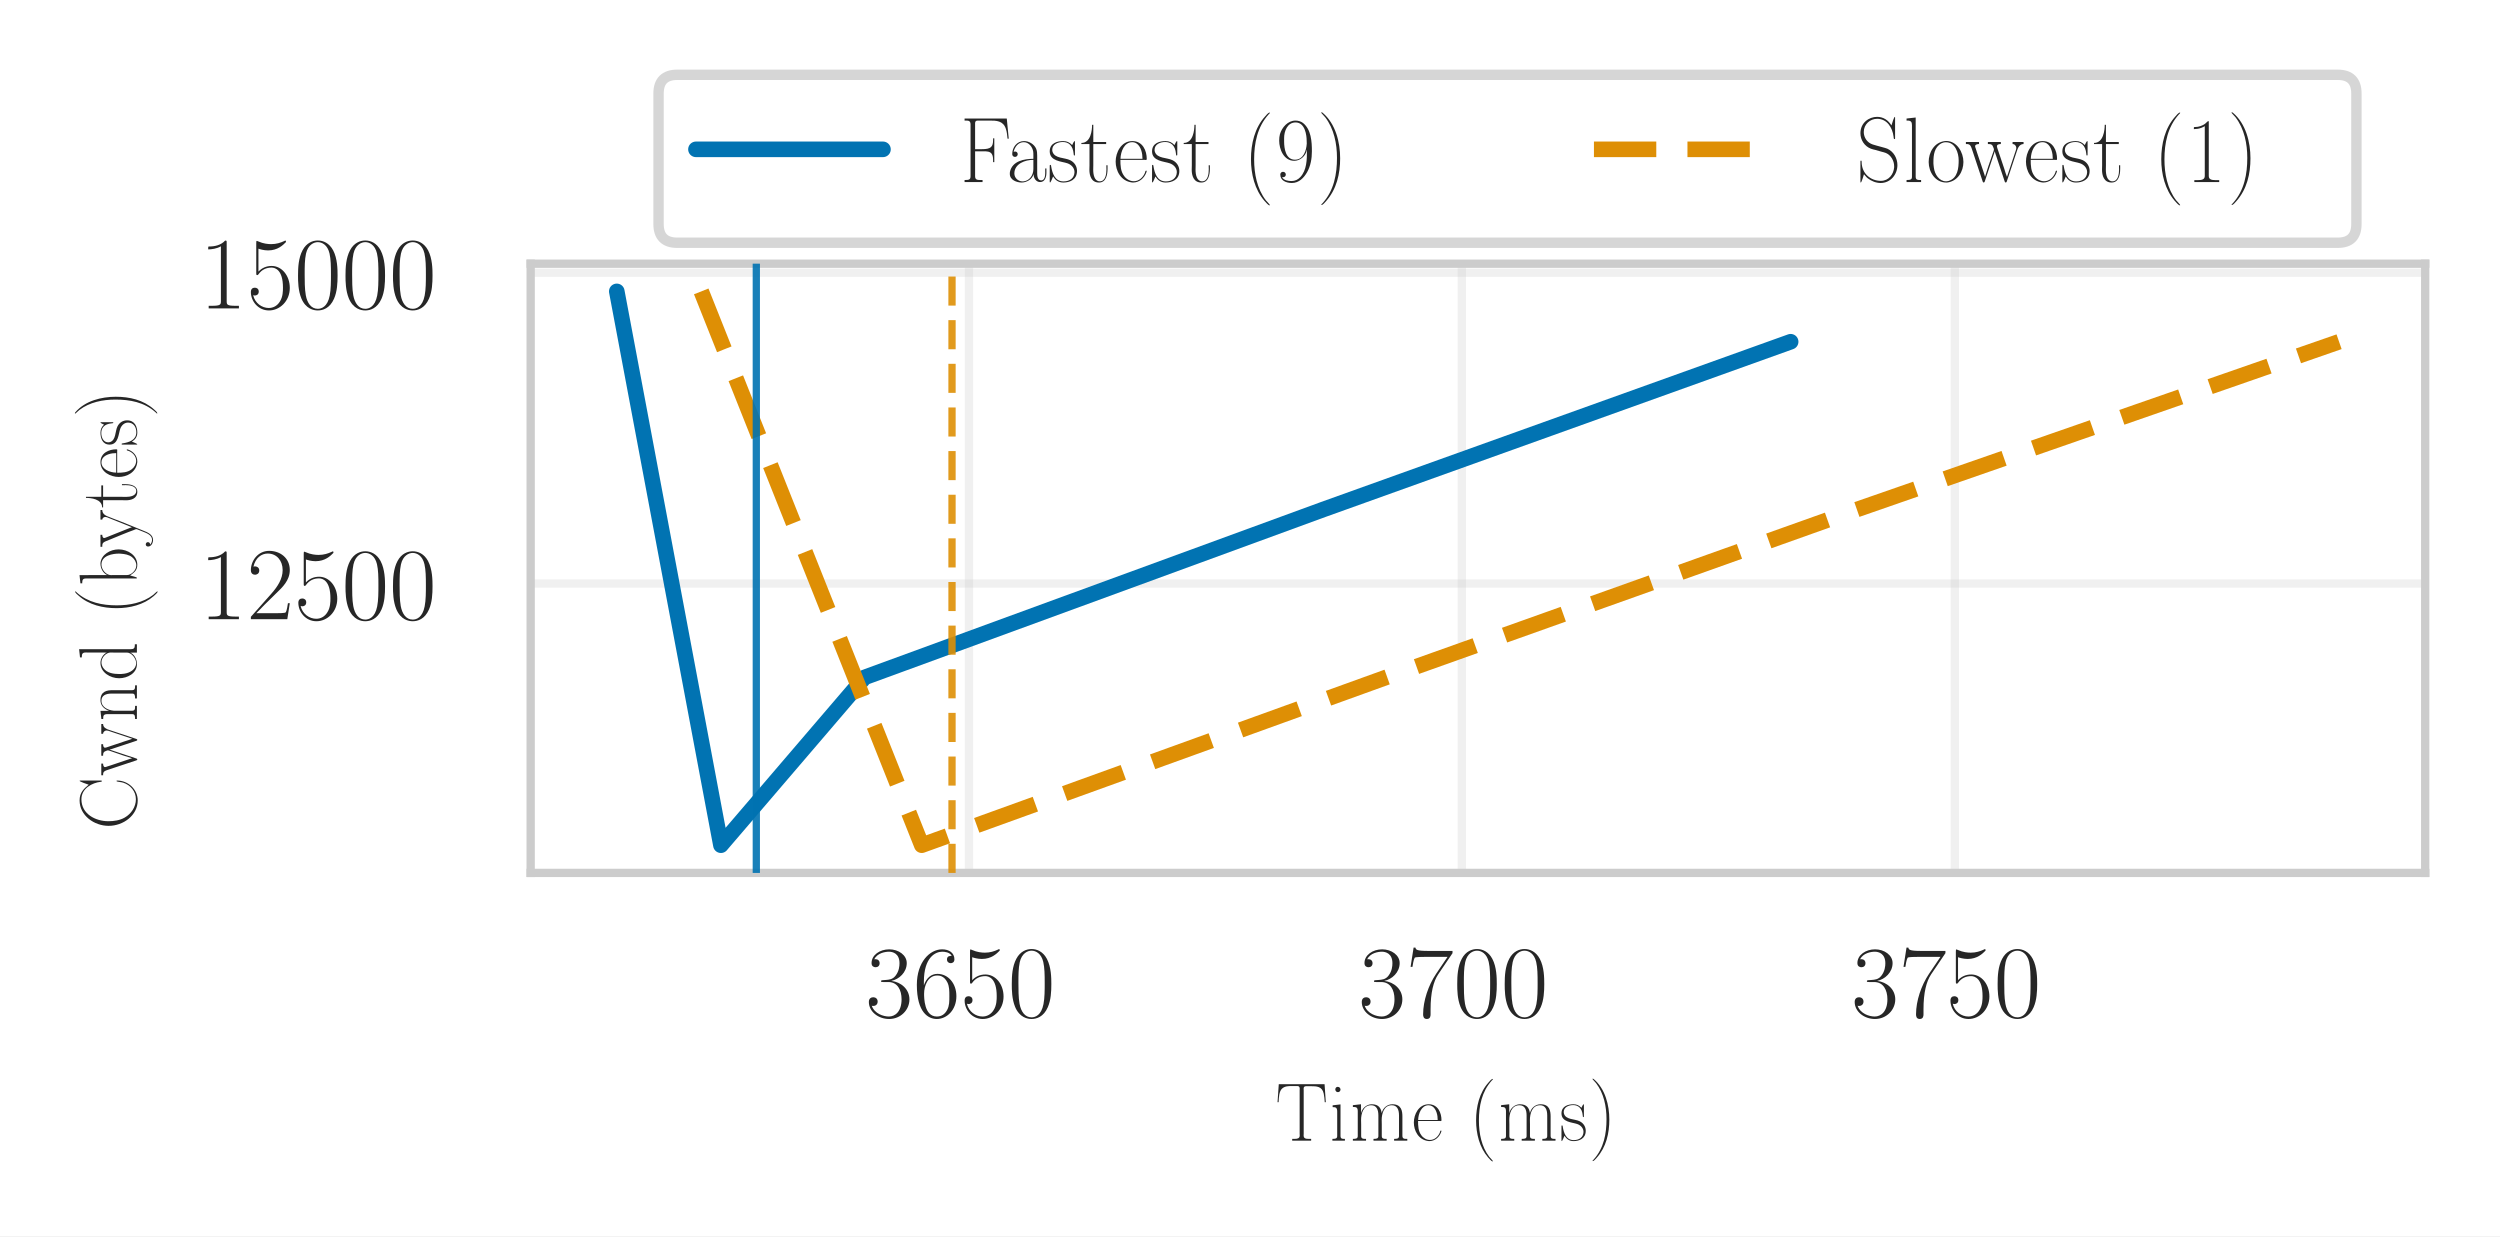
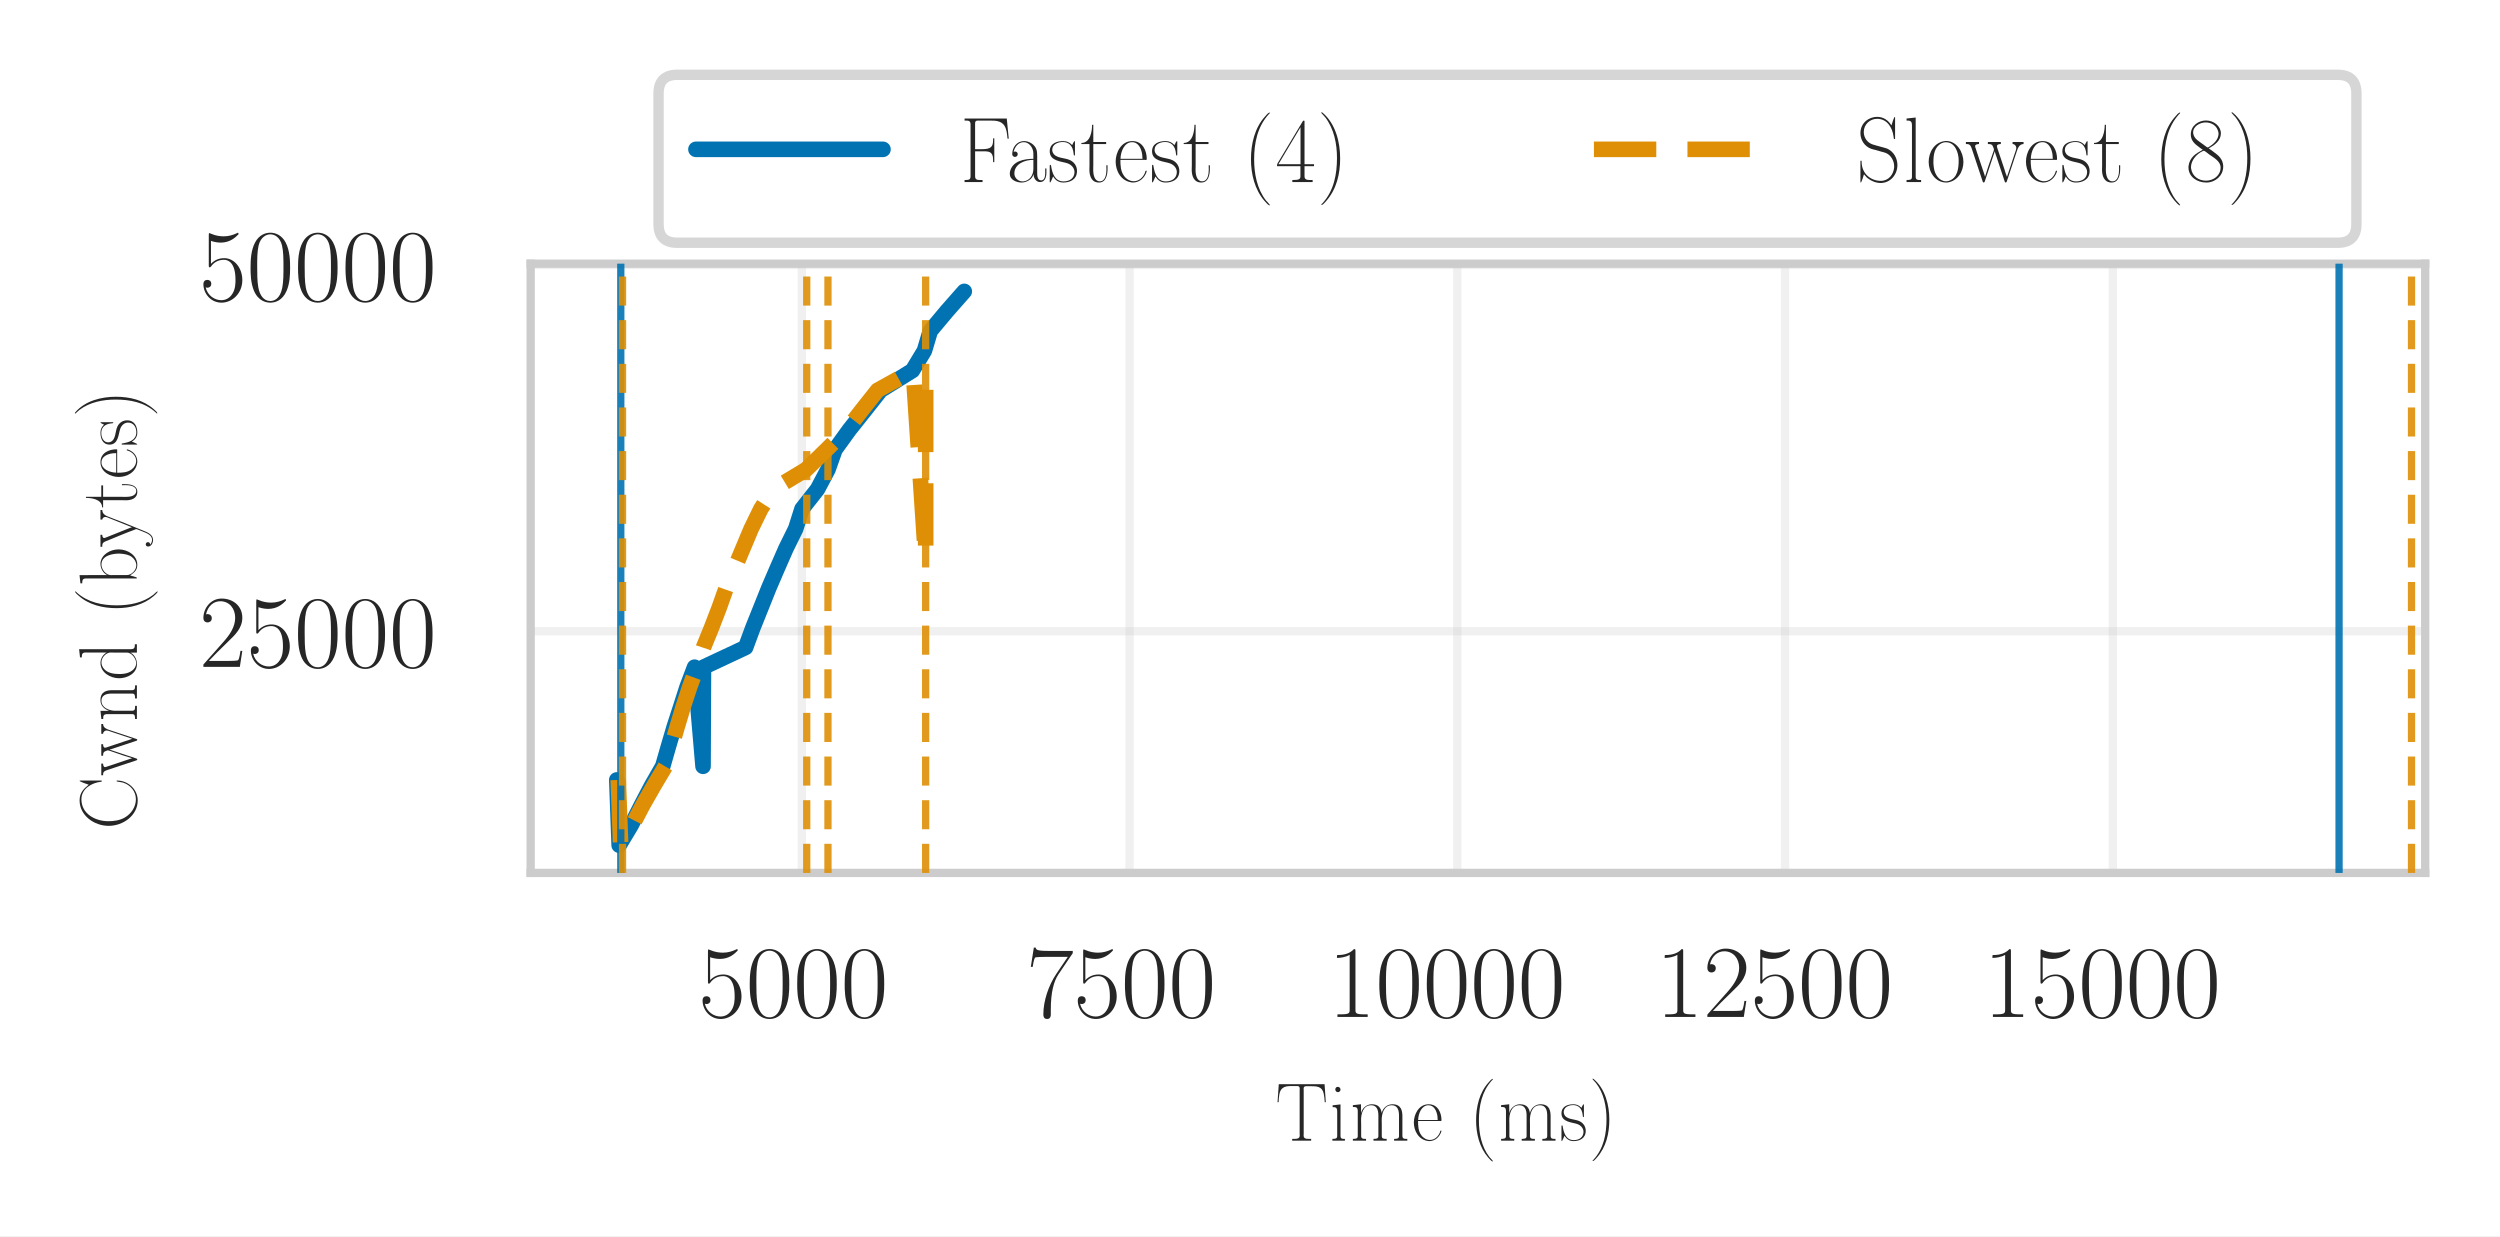
<svg xmlns="http://www.w3.org/2000/svg" xmlns:xlink="http://www.w3.org/1999/xlink" width="240.616pt" height="118.98pt" viewBox="0 0 240.616 118.98" version="1.1">
  <defs>
    <style type="text/css">*{stroke-linejoin: round; stroke-linecap: butt}</style>
  </defs>
  <g id="figure_1">
    <g id="patch_1">
      <path d="M 0 118.98  L 240.616 118.98  L 240.616 -0  L 0 -0  z " style="fill: #ffffff" />
    </g>
    <g id="axes_1">
      <g id="patch_2">
        <path d="M 51.075 84.014  L 233.416 84.014  L 233.416 25.38  L 51.075 25.38  z " style="fill: #ffffff" />
      </g>
      <g id="matplotlib.axis_1">
        <g id="xtick_1">
          <g id="line2d_1">
-             <path d="M 93.258 84.014  L 93.258 25.38  " clip-path="url(#pd3fe9ba303)" style="fill: none; stroke: #cccccc; stroke-opacity: 0.3; stroke-width: 0.8; stroke-linecap: round" />
+             <path d="M 77.175 84.014  L 77.175 25.38  " clip-path="url(#pa85e55169c)" style="fill: none; stroke: #cccccc; stroke-opacity: 0.3; stroke-width: 0.8; stroke-linecap: round" />
          </g>
          <g id="text_1">
-             <g style="fill: #262626" transform="translate(83.29579 97.87513) scale(0.1 -0.1)">
-               <defs>
-                 <path id="CMR17-33" d="M 1414 2157  C 1984 2157 2234 1662 2234 1090  C 2234 320 1824 25 1453 25  C 1114 25 563 194 390 693  C 422 680 454 680 486 680  C 640 680 755 782 755 948  C 755 1133 614 1216 486 1216  C 378 1216 211 1165 211 926  C 211 335 787 -128 1466 -128  C 2176 -128 2720 430 2720 1085  C 2720 1707 2208 2157 1600 2227  C 2086 2328 2554 2756 2554 3329  C 2554 3820 2048 4179 1472 4179  C 890 4179 378 3829 378 3329  C 378 3110 544 3072 627 3072  C 762 3072 877 3155 877 3321  C 877 3486 762 3569 627 3569  C 602 3569 570 3569 544 3557  C 730 3959 1235 4032 1459 4032  C 1683 4032 2106 3925 2106 3320  C 2106 3143 2080 2828 1862 2550  C 1670 2304 1453 2304 1242 2284  C 1210 2284 1062 2269 1037 2269  C 992 2263 966 2257 966 2208  C 966 2163 973 2157 1101 2157  L 1414 2157  z " transform="scale(0.015625)" />
-                 <path id="CMR17-36" d="M 678 2176  C 678 3690 1395 4032 1811 4032  C 1946 4032 2272 4009 2400 3776  C 2298 3776 2106 3776 2106 3553  C 2106 3381 2246 3323 2336 3323  C 2394 3323 2566 3348 2566 3560  C 2566 3954 2246 4179 1805 4179  C 1043 4179 243 3390 243 1984  C 243 253 966 -128 1478 -128  C 2099 -128 2688 427 2688 1283  C 2688 2081 2170 2662 1517 2662  C 1126 2662 838 2407 678 1960  L 678 2176  z M 1478 25  C 691 25 691 1200 691 1436  C 691 1896 909 2560 1504 2560  C 1613 2560 1926 2560 2138 2120  C 2253 1870 2253 1609 2253 1289  C 2253 944 2253 690 2118 434  C 1978 171 1773 25 1478 25  z " transform="scale(0.015625)" />
+             <g style="fill: #262626" transform="translate(67.21186 97.87513) scale(0.1 -0.1)">
+               <defs>
                <path id="CMR17-35" d="M 730 3692  C 794 3666 1056 3584 1325 3584  C 1920 3584 2246 3911 2432 4100  C 2432 4157 2432 4192 2394 4192  C 2387 4192 2374 4192 2323 4163  C 2099 4058 1837 3973 1517 3973  C 1325 3973 1037 3999 723 4139  C 653 4171 640 4171 634 4171  C 602 4171 595 4164 595 4037  L 595 2203  C 595 2089 595 2057 659 2057  C 691 2057 704 2070 736 2114  C 941 2401 1222 2522 1542 2522  C 1766 2522 2246 2382 2246 1289  C 2246 1085 2246 715 2054 421  C 1894 159 1645 25 1370 25  C 947 25 518 320 403 814  C 429 807 480 795 506 795  C 589 795 749 840 749 1038  C 749 1210 627 1280 506 1280  C 358 1280 262 1190 262 1011  C 262 454 704 -128 1382 -128  C 2042 -128 2669 440 2669 1264  C 2669 2030 2170 2624 1549 2624  C 1222 2624 947 2503 730 2274  L 730 3692  z " transform="scale(0.015625)" />
                <path id="CMR17-30" d="M 2688 2025  C 2688 2416 2682 3080 2413 3591  C 2176 4039 1798 4198 1466 4198  C 1158 4198 768 4058 525 3597  C 269 3118 243 2524 243 2025  C 243 1661 250 1106 448 619  C 723 -39 1216 -128 1466 -128  C 1760 -128 2208 -7 2470 600  C 2662 1042 2688 1559 2688 2025  z M 1466 -26  C 1056 -26 813 325 723 812  C 653 1188 653 1738 653 2096  C 653 2588 653 2997 736 3387  C 858 3929 1216 4096 1466 4096  C 1728 4096 2067 3923 2189 3400  C 2272 3036 2278 2607 2278 2096  C 2278 1680 2278 1169 2202 792  C 2067 95 1690 -26 1466 -26  z " transform="scale(0.015625)" />
              </defs>
-               <use xlink:href="#CMR17-33" transform="scale(0.996264)" />
-               <use xlink:href="#CMR17-36" transform="translate(45.69048 0) scale(0.996264)" />
-               <use xlink:href="#CMR17-35" transform="translate(91.38095 0) scale(0.996264)" />
+               <use xlink:href="#CMR17-35" transform="scale(0.996264)" />
+               <use xlink:href="#CMR17-30" transform="translate(45.69048 0) scale(0.996264)" />
+               <use xlink:href="#CMR17-30" transform="translate(91.38095 0) scale(0.996264)" />
              <use xlink:href="#CMR17-30" transform="translate(137.0714 0) scale(0.996264)" />
            </g>
          </g>
        </g>
        <g id="xtick_2">
          <g id="line2d_2">
-             <path d="M 140.7 84.014  L 140.7 25.38  " clip-path="url(#pd3fe9ba303)" style="fill: none; stroke: #cccccc; stroke-opacity: 0.3; stroke-width: 0.8; stroke-linecap: round" />
+             <path d="M 108.718 84.014  L 108.718 25.38  " clip-path="url(#pa85e55169c)" style="fill: none; stroke: #cccccc; stroke-opacity: 0.3; stroke-width: 0.8; stroke-linecap: round" />
          </g>
          <g id="text_2">
-             <g style="fill: #262626" transform="translate(130.7373 97.87513) scale(0.1 -0.1)">
+             <g style="fill: #262626" transform="translate(98.75526 97.87513) scale(0.1 -0.1)">
              <defs>
                <path id="CMR17-37" d="M 2886 3941  L 2886 4081  L 1382 4081  C 634 4081 621 4165 595 4288  L 480 4288  L 294 3094  L 410 3094  C 429 3215 474 3540 550 3661  C 589 3712 1062 3712 1171 3712  L 2579 3712  L 1869 2661  C 1395 1954 1069 999 1069 165  C 1069 89 1069 -128 1299 -128  C 1530 -128 1530 89 1530 171  L 1530 465  C 1530 1508 1709 2196 2003 2636  L 2886 3941  z " transform="scale(0.015625)" />
              </defs>
-               <use xlink:href="#CMR17-33" transform="scale(0.996264)" />
-               <use xlink:href="#CMR17-37" transform="translate(45.69048 0) scale(0.996264)" />
+               <use xlink:href="#CMR17-37" transform="scale(0.996264)" />
+               <use xlink:href="#CMR17-35" transform="translate(45.69048 0) scale(0.996264)" />
              <use xlink:href="#CMR17-30" transform="translate(91.38095 0) scale(0.996264)" />
              <use xlink:href="#CMR17-30" transform="translate(137.0714 0) scale(0.996264)" />
            </g>
          </g>
        </g>
        <g id="xtick_3">
          <g id="line2d_3">
-             <path d="M 188.141 84.014  L 188.141 25.38  " clip-path="url(#pd3fe9ba303)" style="fill: none; stroke: #cccccc; stroke-opacity: 0.3; stroke-width: 0.8; stroke-linecap: round" />
+             <path d="M 140.261 84.014  L 140.261 25.38  " clip-path="url(#pa85e55169c)" style="fill: none; stroke: #cccccc; stroke-opacity: 0.3; stroke-width: 0.8; stroke-linecap: round" />
          </g>
          <g id="text_3">
-             <g style="fill: #262626" transform="translate(178.1787 97.87513) scale(0.1 -0.1)">
-               <use xlink:href="#CMR17-33" transform="scale(0.996264)" />
-               <use xlink:href="#CMR17-37" transform="translate(45.69048 0) scale(0.996264)" />
+             <g style="fill: #262626" transform="translate(127.808 97.87513) scale(0.1 -0.1)">
+               <defs>
+                 <path id="CMR17-31" d="M 1702 4058  C 1702 4192 1696 4192 1606 4192  C 1357 3916 979 3827 621 3827  C 602 3827 570 3827 563 3808  C 557 3795 557 3782 557 3648  C 755 3648 1088 3686 1344 3839  L 1344 461  C 1344 236 1331 160 781 160  L 589 160  L 589 0  C 896 0 1216 0 1523 0  C 1830 0 2150 0 2458 0  L 2458 160  L 2266 160  C 1715 160 1702 230 1702 458  L 1702 4058  z " transform="scale(0.015625)" />
+               </defs>
+               <use xlink:href="#CMR17-31" transform="scale(0.996264)" />
+               <use xlink:href="#CMR17-30" transform="translate(45.69048 0) scale(0.996264)" />
+               <use xlink:href="#CMR17-30" transform="translate(91.38095 0) scale(0.996264)" />
+               <use xlink:href="#CMR17-30" transform="translate(137.0714 0) scale(0.996264)" />
+               <use xlink:href="#CMR17-30" transform="translate(182.7619 0) scale(0.996264)" />
+             </g>
+           </g>
+         </g>
+         <g id="xtick_4">
+           <g id="line2d_4">
+             <path d="M 171.805 84.014  L 171.805 25.38  " clip-path="url(#pa85e55169c)" style="fill: none; stroke: #cccccc; stroke-opacity: 0.3; stroke-width: 0.8; stroke-linecap: round" />
+           </g>
+           <g id="text_4">
+             <g style="fill: #262626" transform="translate(159.3514 97.87513) scale(0.1 -0.1)">
+               <defs>
+                 <path id="CMR17-32" d="M 2669 989  L 2554 989  C 2490 536 2438 459 2413 420  C 2381 369 1920 369 1830 369  L 602 369  C 832 619 1280 1072 1824 1597  C 2214 1967 2669 2402 2669 3035  C 2669 3790 2067 4224 1395 4224  C 691 4224 262 3604 262 3030  C 262 2780 448 2748 525 2748  C 589 2748 781 2787 781 3010  C 781 3207 614 3264 525 3264  C 486 3264 448 3258 422 3245  C 544 3790 915 4058 1306 4058  C 1862 4058 2227 3617 2227 3035  C 2227 2479 1901 2000 1536 1584  L 262 146  L 262 0  L 2515 0  L 2669 989  z " transform="scale(0.015625)" />
+               </defs>
+               <use xlink:href="#CMR17-31" transform="scale(0.996264)" />
+               <use xlink:href="#CMR17-32" transform="translate(45.69048 0) scale(0.996264)" />
              <use xlink:href="#CMR17-35" transform="translate(91.38095 0) scale(0.996264)" />
              <use xlink:href="#CMR17-30" transform="translate(137.0714 0) scale(0.996264)" />
-             </g>
-           </g>
-         </g>
-         <g id="text_4">
+               <use xlink:href="#CMR17-30" transform="translate(182.7619 0) scale(0.996264)" />
+             </g>
+           </g>
+         </g>
+         <g id="xtick_5">
+           <g id="line2d_5">
+             <path d="M 203.348 84.014  L 203.348 25.38  " clip-path="url(#pa85e55169c)" style="fill: none; stroke: #cccccc; stroke-opacity: 0.3; stroke-width: 0.8; stroke-linecap: round" />
+           </g>
+           <g id="text_5">
+             <g style="fill: #262626" transform="translate(190.8948 97.87513) scale(0.1 -0.1)">
+               <use xlink:href="#CMR17-31" transform="scale(0.996264)" />
+               <use xlink:href="#CMR17-35" transform="translate(45.69048 0) scale(0.996264)" />
+               <use xlink:href="#CMR17-30" transform="translate(91.38095 0) scale(0.996264)" />
+               <use xlink:href="#CMR17-30" transform="translate(137.0714 0) scale(0.996264)" />
+               <use xlink:href="#CMR17-30" transform="translate(182.7619 0) scale(0.996264)" />
+             </g>
+           </g>
+         </g>
+         <g id="text_6">
          <g style="fill: #262626" transform="translate(122.7025 109.788) scale(0.08 -0.08)">
            <defs>
              <path id="SFRM3583-54" d="M 301 4365  L 205 2974  L 288 2974  C 307 3340 320 3839 576 4045  C 787 4224 1075 4224 1331 4224  L 1715 4224  C 1830 4224 1920 4192 1920 4025  C 1920 3986 1914 3941 1914 3903  L 1914 538  C 1914 500 1920 448 1920 404  C 1920 167 1722 141 1523 141  L 1338 141  L 1338 0  L 2803 0  L 2803 141  L 2605 141  C 2400 141 2221 167 2221 404  C 2221 448 2227 500 2227 539  L 2227 3903  C 2227 3940 2221 3983 2221 4020  C 2221 4180 2310 4211 2426 4211  L 2810 4211  C 3200 4211 3661 4211 3776 3631  C 3821 3419 3840 3193 3853 2974  L 3936 2974  L 3840 4365  L 301 4365  z " transform="scale(0.015625)" />
              <path id="SFRM3583-69" d="M 326 2735  L 326 2593  L 358 2593  C 563 2593 678 2561 678 2251  L 678 360  C 678 154 531 141 307 141  L 307 0  L 1274 0  L 1274 141  L 1190 141  C 1056 141 934 154 934 373  L 934 2805  L 326 2735  z M 698 4160  C 595 4160 531 4045 531 3962  C 531 3866 608 3751 730 3751  C 858 3751 934 3857 934 3952  C 934 4046 858 4160 736 4160  C 723 4160 710 4160 698 4160  z " transform="scale(0.015625)" />
              <path id="SFRM3583-6d" d="M 301 2746  L 301 2605  L 365 2605  C 570 2605 678 2560 678 2275  L 678 361  C 678 154 525 141 301 141  L 301 0  L 1318 0  L 1318 141  L 1229 141  C 1082 141 941 160 941 361  L 941 1259  C 941 1376 934 1485 934 1603  C 934 2067 1088 2740 1715 2740  C 2112 2740 2272 2430 2272 1951  L 2272 361  C 2272 154 2118 141 1894 141  L 1894 0  L 2912 0  L 2912 141  L 2822 141  C 2675 141 2534 160 2534 361  L 2534 1259  C 2534 1376 2528 1485 2528 1603  C 2528 2067 2682 2740 3309 2740  C 3706 2740 3866 2430 3866 1951  L 3866 361  C 3866 154 3712 141 3488 141  L 3488 0  L 4506 0  L 4506 141  L 4403 141  C 4256 141 4128 160 4128 386  L 4128 1860  C 4128 2292 4058 2816 3354 2816  C 2957 2816 2611 2526 2534 2146  L 2528 2146  C 2470 2487 2323 2816 1760 2816  C 1357 2816 998 2494 934 2120  L 928 2816  L 301 2746  z " transform="scale(0.015625)" />
              <path id="SFRM3583-65" d="M 563 1524  L 2246 1524  C 2259 1524 2285 1517 2310 1517  C 2355 1517 2374 1543 2374 1581  C 2374 2154 2099 2816 1382 2816  C 614 2816 237 2031 237 1405  C 237 778 589 70 1350 -26  C 1376 -26 1402 -32 1427 -32  C 1869 -32 2208 273 2355 686  C 2362 705 2368 730 2368 749  C 2368 768 2362 787 2336 787  C 2272 787 2266 686 2246 628  C 2118 324 1843 57 1485 57  C 1216 57 960 210 813 425  C 576 742 563 1149 563 1524  z M 570 1600  C 582 2103 832 2740 1370 2740  C 1818 2740 2010 2264 2061 1890  C 2067 1793 2067 1697 2080 1600  L 570 1600  z " transform="scale(0.015625)" />
              <path id="SFRM3583-28" d="M 1837 4768  C 1747 4717 1645 4608 1574 4519  C 845 3725 595 2618 595 1568  C 595 551 851 -512 1523 -1293  C 1619 -1395 1786 -1600 1869 -1600  C 1882 -1600 1894 -1593 1894 -1581  C 1894 -1542 1709 -1363 1619 -1254  C 1011 -467 813 576 813 1555  C 813 2669 1030 3783 1805 4647  C 1830 4672 1882 4711 1894 4749  L 1894 4755  C 1894 4768 1882 4775 1869 4775  C 1856 4775 1843 4768 1837 4768  z " transform="scale(0.015625)" />
              <path id="SFRM3583-73" d="M 422 384  C 576 141 781 -32 1126 -32  C 1549 -32 2067 147 2067 764  C 2067 1071 1901 1353 1600 1501  C 1216 1694 538 1604 384 2085  C 371 2123 365 2168 365 2213  C 365 2592 749 2752 1094 2752  C 1466 2752 1786 2539 1837 1937  C 1843 1905 1837 1822 1882 1822  C 1920 1822 1926 1854 1926 1893  L 1926 2758  C 1926 2784 1926 2816 1901 2816  C 1869 2816 1766 2636 1734 2540  C 1562 2722 1376 2816 1120 2816  C 730 2816 192 2688 192 2108  C 192 1424 1030 1424 1408 1289  C 1670 1200 1894 975 1894 686  L 1894 673  C 1882 269 1568 45 1139 45  C 544 45 371 604 294 1065  C 288 1104 288 1181 237 1181  C 198 1181 192 1155 192 1123  L 192 26  C 192 6 192 -19 211 -26  L 218 -26  C 262 -26 371 256 422 384  z " transform="scale(0.015625)" />
              <path id="SFRM3583-29" d="M 333 4781  C 333 4781 326 4781 326 4774  C 326 4742 518 4563 608 4448  C 1210 3661 1414 2637 1414 1658  C 1414 557 1216 -576 422 -1453  C 397 -1478 346 -1517 333 -1555  L 333 -1562  C 333 -1574 339 -1574 352 -1574  C 448 -1574 570 -1414 659 -1318  C 1395 -493 1632 576 1632 1632  C 1632 2739 1318 4000 442 4749  C 429 4762 390 4794 358 4794  C 346 4794 339 4787 333 4781  z " transform="scale(0.015625)" />
            </defs>
            <use xlink:href="#SFRM3583-54" transform="scale(0.996264)" />
            <use xlink:href="#SFRM3583-69" transform="translate(64.41859 0) scale(0.996264)" />
            <use xlink:href="#SFRM3583-6d" transform="translate(89.15692 0) scale(0.996264)" />
            <use xlink:href="#SFRM3583-65" transform="translate(163.4955 0) scale(0.996264)" />
            <use xlink:href="#SFRM3583-28" transform="translate(232.8122 0) scale(0.996264)" />
            <use xlink:href="#SFRM3583-6d" transform="translate(267.4706 0) scale(0.996264)" />
            <use xlink:href="#SFRM3583-73" transform="translate(341.8092 0) scale(0.996264)" />
            <use xlink:href="#SFRM3583-29" transform="translate(376.9636 0) scale(0.996264)" />
          </g>
        </g>
      </g>
      <g id="matplotlib.axis_2">
        <g id="ytick_1">
-           <g id="line2d_4">
-             <path d="M 51.075 56.163  L 233.416 56.163  " clip-path="url(#pd3fe9ba303)" style="fill: none; stroke: #cccccc; stroke-opacity: 0.3; stroke-width: 0.8; stroke-linecap: round" />
-           </g>
-           <g id="text_5">
-             <g style="fill: #262626" transform="translate(19.16817 59.59325) scale(0.1 -0.1)">
-               <defs>
-                 <path id="CMR17-31" d="M 1702 4058  C 1702 4192 1696 4192 1606 4192  C 1357 3916 979 3827 621 3827  C 602 3827 570 3827 563 3808  C 557 3795 557 3782 557 3648  C 755 3648 1088 3686 1344 3839  L 1344 461  C 1344 236 1331 160 781 160  L 589 160  L 589 0  C 896 0 1216 0 1523 0  C 1830 0 2150 0 2458 0  L 2458 160  L 2266 160  C 1715 160 1702 230 1702 458  L 1702 4058  z " transform="scale(0.015625)" />
-                 <path id="CMR17-32" d="M 2669 989  L 2554 989  C 2490 536 2438 459 2413 420  C 2381 369 1920 369 1830 369  L 602 369  C 832 619 1280 1072 1824 1597  C 2214 1967 2669 2402 2669 3035  C 2669 3790 2067 4224 1395 4224  C 691 4224 262 3604 262 3030  C 262 2780 448 2748 525 2748  C 589 2748 781 2787 781 3010  C 781 3207 614 3264 525 3264  C 486 3264 448 3258 422 3245  C 544 3790 915 4058 1306 4058  C 1862 4058 2227 3617 2227 3035  C 2227 2479 1901 2000 1536 1584  L 262 146  L 262 0  L 2515 0  L 2669 989  z " transform="scale(0.015625)" />
-               </defs>
-               <use xlink:href="#CMR17-31" transform="scale(0.996264)" />
-               <use xlink:href="#CMR17-32" transform="translate(45.69048 0) scale(0.996264)" />
-               <use xlink:href="#CMR17-35" transform="translate(91.38095 0) scale(0.996264)" />
+           <g id="line2d_6">
+             <path d="M 51.075 60.753  L 233.416 60.753  " clip-path="url(#pa85e55169c)" style="fill: none; stroke: #cccccc; stroke-opacity: 0.3; stroke-width: 0.8; stroke-linecap: round" />
+           </g>
+           <g id="text_7">
+             <g style="fill: #262626" transform="translate(19.16817 64.18412) scale(0.1 -0.1)">
+               <use xlink:href="#CMR17-32" transform="scale(0.996264)" />
+               <use xlink:href="#CMR17-35" transform="translate(45.69048 0) scale(0.996264)" />
+               <use xlink:href="#CMR17-30" transform="translate(91.38095 0) scale(0.996264)" />
              <use xlink:href="#CMR17-30" transform="translate(137.0714 0) scale(0.996264)" />
              <use xlink:href="#CMR17-30" transform="translate(182.7619 0) scale(0.996264)" />
            </g>
          </g>
        </g>
        <g id="ytick_2">
-           <g id="line2d_5">
-             <path d="M 51.075 26.25  L 233.416 26.25  " clip-path="url(#pd3fe9ba303)" style="fill: none; stroke: #cccccc; stroke-opacity: 0.3; stroke-width: 0.8; stroke-linecap: round" />
-           </g>
-           <g id="text_6">
-             <g style="fill: #262626" transform="translate(19.16817 29.68118) scale(0.1 -0.1)">
-               <use xlink:href="#CMR17-31" transform="scale(0.996264)" />
-               <use xlink:href="#CMR17-35" transform="translate(45.69048 0) scale(0.996264)" />
-               <use xlink:href="#CMR17-30" transform="translate(91.38095 0) scale(0.996264)" />
-               <use xlink:href="#CMR17-30" transform="translate(137.0714 0) scale(0.996264)" />
-               <use xlink:href="#CMR17-30" transform="translate(182.7619 0) scale(0.996264)" />
-             </g>
-           </g>
-         </g>
-         <g id="text_7">
+           <g id="line2d_7">
+             <path d="M 51.075 25.5  L 233.416 25.5  " clip-path="url(#pa85e55169c)" style="fill: none; stroke: #cccccc; stroke-opacity: 0.3; stroke-width: 0.8; stroke-linecap: round" />
+           </g>
+           <g id="text_8">
+             <g style="fill: #262626" transform="translate(19.16817 28.9306) scale(0.1 -0.1)">
+               <use xlink:href="#CMR17-35" transform="scale(0.996264)" />
+               <use xlink:href="#CMR17-30" transform="translate(45.69048 0) scale(0.996264)" />
+               <use xlink:href="#CMR17-30" transform="translate(91.38095 0) scale(0.996264)" />
+               <use xlink:href="#CMR17-30" transform="translate(137.0714 0) scale(0.996264)" />
+               <use xlink:href="#CMR17-30" transform="translate(182.7619 0) scale(0.996264)" />
+             </g>
+           </g>
+         </g>
+         <g id="text_9">
          <g style="fill: #262626" transform="translate(13.17613 79.8837) rotate(-90) scale(0.08 -0.08)">
            <defs>
              <path id="SFRM3583-43" d="M 3501 3725  C 3187 4096 2899 4429 2285 4429  C 1120 4429 320 3301 320 2185  C 320 1051 1133 -64 2285 -64  C 3142 -64 3821 682 3821 1523  L 3821 1548  C 3814 1567 3802 1574 3782 1574  C 3718 1574 3712 1211 3654 1051  C 3475 504 2995 77 2374 77  C 1779 77 1242 446 960 943  C 742 1319 678 1778 678 2204  C 678 3212 1242 4288 2374 4288  C 3213 4288 3654 3460 3725 2785  C 3731 2746 3744 2708 3776 2708  C 3814 2708 3821 2734 3821 2765  L 3821 4371  C 3821 4393 3821 4421 3802 4429  L 3795 4429  C 3744 4429 3526 3827 3501 3725  z " transform="scale(0.015625)" />
              <path id="SFRM3583-77" d="M 90 2752  L 90 2612  L 141 2612  C 397 2612 429 2496 563 2088  L 1216 122  C 1235 70 1248 -32 1318 -32  L 1325 -32  C 1382 -19 1402 96 1421 147  L 1792 1264  C 1850 1443 1907 1622 1971 1801  C 2003 1902 2048 2005 2067 2107  L 2074 2107  C 2093 2005 2138 1902 2170 1801  C 2234 1622 2291 1443 2349 1264  L 2720 147  C 2739 96 2758 -19 2816 -32  L 2822 -32  C 2893 -32 2906 70 2925 122  L 3098 638  C 3264 1143 3430 1641 3597 2145  C 3661 2350 3776 2612 4051 2612  L 4051 2752  L 3296 2752  L 3296 2612  C 3456 2612 3552 2464 3552 2350  C 3552 2254 3514 2158 3482 2069  C 3290 1501 3104 926 2912 358  C 2835 538 2784 729 2726 914  C 2579 1354 2426 1801 2278 2248  C 2259 2312 2221 2389 2221 2458  C 2221 2592 2387 2612 2490 2612  L 2490 2752  L 1600 2752  L 1600 2612  L 1645 2612  C 1824 2612 1920 2573 1984 2357  C 1997 2325 2016 2280 2016 2241  L 2016 2229  C 2010 2165 1984 2107 1965 2049  L 1843 1698  C 1690 1264 1536 817 1408 377  L 1402 377  C 1389 447 1357 517 1338 588  L 1216 952  C 1094 1315 973 1674 851 2038  L 762 2318  C 742 2363 723 2414 723 2459  L 723 2478  C 742 2592 896 2612 992 2612  L 992 2752  L 90 2752  z " transform="scale(0.015625)" />
              <path id="SFRM3583-6e" d="M 301 2746  L 301 2605  L 365 2605  C 570 2605 678 2560 678 2275  L 678 361  C 678 154 525 141 301 141  L 301 0  L 1318 0  L 1318 141  L 1229 141  C 1082 141 941 160 941 361  L 941 1777  C 979 2217 1203 2740 1709 2740  C 2112 2740 2266 2417 2266 1951  L 2266 361  C 2266 154 2112 141 1888 141  L 1888 0  L 2906 0  L 2906 141  L 2803 141  C 2656 141 2528 160 2528 386  L 2528 1885  C 2528 2299 2451 2816 1760 2816  C 1414 2816 1178 2629 1024 2352  C 986 2281 947 2204 934 2126  L 928 2816  L 301 2746  z " transform="scale(0.015625)" />
              <path id="SFRM3583-64" d="M 1882 4397  L 1882 4256  L 1952 4256  C 2150 4256 2259 4198 2259 3955  L 2253 2323  C 2131 2617 1766 2816 1459 2816  C 710 2816 269 2052 269 1373  C 269 731 653 0 1338 0  L 1395 0  C 1741 0 2118 204 2246 507  L 2253 0  L 2893 0  L 2893 160  L 2816 160  C 2605 160 2515 237 2515 461  L 2515 4467  L 1882 4397  z M 595 1245  L 595 1341  C 595 1783 659 2310 1056 2593  C 1190 2689 1344 2740 1498 2740  C 1862 2740 2259 2393 2259 2021  C 2259 1951 2253 1874 2253 1804  L 2253 770  C 2253 424 1811 58 1440 58  C 947 58 678 558 621 981  C 608 1072 608 1155 595 1245  z " transform="scale(0.015625)" />
              <path id="SFRM3583-62" d="M 288 4365  L 288 4224  L 365 4224  C 570 4224 666 4147 666 3930  L 666 7  L 749 20  L 896 522  C 1114 239 1267 -32 1722 -32  C 2445 -32 2912 703 2912 1412  C 2912 2062 2515 2745 1862 2816  L 1805 2816  C 1459 2816 1088 2629 928 2302  L 922 4435  L 288 4365  z M 2579 1244  C 2554 941 2509 631 2317 380  C 2157 180 1926 45 1677 45  C 1280 45 928 445 928 754  L 928 1799  C 928 1870 922 1934 922 2005  C 922 2391 1357 2740 1741 2740  C 2458 2740 2586 1831 2586 1386  C 2586 1341 2586 1289 2579 1244  z " transform="scale(0.015625)" />
              <path id="SFRM3583-79" d="M 90 2816  L 90 2676  L 134 2676  C 435 2676 442 2598 672 2024  C 915 1424 1178 818 1395 212  C 1421 161 1453 102 1453 44  C 1453 32 1453 12 1446 0  C 1389 -161 1318 -322 1254 -483  C 1139 -772 992 -1171 627 -1171  C 493 -1171 352 -1114 256 -1024  C 358 -1024 448 -966 448 -851  C 448 -755 371 -685 275 -685  C 186 -685 109 -749 109 -864  C 109 -1114 390 -1248 614 -1248  C 1043 -1248 1210 -816 1350 -462  C 1651 292 1971 1033 2253 1793  L 2368 2083  C 2464 2334 2573 2676 2931 2676  L 2931 2816  L 2189 2816  L 2189 2676  C 2304 2676 2394 2559 2394 2450  C 2394 2333 2330 2211 2291 2115  C 2138 1734 1984 1360 1837 979  L 1683 599  C 1658 527 1626 463 1606 392  L 1600 392  C 1581 463 1549 534 1523 599  L 1382 953  C 1235 1334 1082 1709 928 2089  L 819 2360  C 800 2411 774 2463 768 2515  L 768 2527  C 768 2656 922 2676 1018 2676  L 1018 2816  L 717 2816  L 90 2816  z " transform="scale(0.015625)" />
              <path id="SFRM3583-74" d="M 845 3936  C 845 3572 762 2688 109 2688  L 109 2612  L 666 2612  L 666 1136  C 666 1048 659 945 659 849  C 659 453 787 -32 1318 -32  C 1811 -32 1907 511 1907 907  L 1907 1155  L 1824 1155  C 1824 1059 1830 964 1830 862  C 1830 575 1773 51 1376 51  C 1005 51 922 505 922 849  C 922 958 928 1060 928 1168  L 928 2612  L 1811 2612  L 1811 2752  L 928 2752  L 928 3936  L 845 3936  z " transform="scale(0.015625)" />
            </defs>
            <use xlink:href="#SFRM3583-43" transform="scale(0.996264)" />
            <use xlink:href="#SFRM3583-77" transform="translate(64.41859 0) scale(0.996264)" />
            <use xlink:href="#SFRM3583-6e" transform="translate(128.8372 0) scale(0.996264)" />
            <use xlink:href="#SFRM3583-64" transform="translate(178.3756 0) scale(0.996264)" />
            <use xlink:href="#SFRM3583-28" transform="translate(257.6123 0) scale(0.996264)" />
            <use xlink:href="#SFRM3583-62" transform="translate(292.2707 0) scale(0.996264)" />
            <use xlink:href="#SFRM3583-79" transform="translate(339.3291 0) scale(0.996264)" />
            <use xlink:href="#SFRM3583-74" transform="translate(386.3875 0) scale(0.996264)" />
            <use xlink:href="#SFRM3583-65" transform="translate(421.0459 0) scale(0.996264)" />
            <use xlink:href="#SFRM3583-73" transform="translate(460.6643 0) scale(0.996264)" />
            <use xlink:href="#SFRM3583-29" transform="translate(495.8187 0) scale(0.996264)" />
          </g>
        </g>
      </g>
      <g id="FillBetweenPolyCollection_1" />
      <g id="FillBetweenPolyCollection_2" />
-       <g id="line2d_6">
-         <path d="M 59.363 28.045  L 69.386 81.348  L 83.217 65.196  L 127.337 49.043  L 172.343 32.891  " clip-path="url(#pd3fe9ba303)" style="fill: none; stroke: #0173b2; stroke-width: 1.5; stroke-linecap: round" />
-       </g>
-       <g id="line2d_7">
-         <path d="M 67.49 28.045  L 88.716 81.348  L 133.409 65.196  L 178.708 49.043  L 225.127 32.891  " clip-path="url(#pd3fe9ba303)" style="fill: none; stroke-dasharray: 6,3; stroke-dashoffset: 0; stroke: #de8f05; stroke-width: 1.5" />
+       <g id="line2d_8">
+         <path d="M 59.363 75.066  L 59.592 81.348  L 60.736 79.445  L 61.701 77.541  L 62.701 75.637  L 63.792 73.734  L 64.338 71.83  L 64.9 69.926  L 65.519 68.023  L 66.129 66.119  L 66.849 64.215  L 67.665 73.753  L 67.705 64.215  L 71.763 62.312  L 72.467 60.408  L 73.232 58.504  L 73.992 56.601  L 74.811 54.697  L 75.646 52.793  L 76.585 50.889  L 77.188 48.986  L 78.684 47.082  L 79.693 45.178  L 80.365 43.275  L 81.74 41.371  L 83.258 39.467  L 84.76 37.564  L 87.821 35.66  L 88.972 33.756  L 89.538 31.853  L 91.13 29.949  L 92.808 28.045  " clip-path="url(#pa85e55169c)" style="fill: none; stroke: #0173b2; stroke-width: 1.5; stroke-linecap: round" />
+       </g>
+       <g id="line2d_9">
+         <path d="M 59.503 75.066  L 59.738 81.348  L 60.845 79.445  L 61.838 77.541  L 62.923 75.637  L 64.054 73.734  L 64.636 71.83  L 65.185 69.926  L 65.756 68.023  L 66.382 66.119  L 67.075 64.215  L 67.707 62.312  L 68.483 60.408  L 69.215 58.504  L 69.891 56.601  L 70.701 54.697  L 71.5 52.793  L 72.3 50.889  L 73.228 48.986  L 74.445 47.082  L 77.598 45.178  L 79.554 43.275  L 81.475 41.371  L 82.954 39.467  L 84.463 37.564  L 87.892 35.66  L 89.092 53.765  L 89.093 35.66  " clip-path="url(#pa85e55169c)" style="fill: none; stroke-dasharray: 6,3; stroke-dashoffset: 0; stroke: #de8f05; stroke-width: 1.5" />
      </g>
      <g id="patch_3">
        <path d="M 51.075 84.014  L 51.075 25.38  " style="fill: none; stroke: #cccccc; stroke-width: 0.8; stroke-linejoin: miter; stroke-linecap: square" />
      </g>
      <g id="patch_4">
        <path d="M 233.416 84.014  L 233.416 25.38  " style="fill: none; stroke: #cccccc; stroke-width: 0.8; stroke-linejoin: miter; stroke-linecap: square" />
      </g>
      <g id="patch_5">
        <path d="M 51.075 84.014  L 233.416 84.014  " style="fill: none; stroke: #cccccc; stroke-width: 0.8; stroke-linejoin: miter; stroke-linecap: square" />
      </g>
      <g id="patch_6">
        <path d="M 51.075 25.38  L 233.416 25.38  " style="fill: none; stroke: #cccccc; stroke-width: 0.8; stroke-linejoin: miter; stroke-linecap: square" />
      </g>
-       <g id="line2d_8">
-         <path d="M 72.792 84.014  L 72.792 25.38  " clip-path="url(#pd3fe9ba303)" style="fill: none; stroke: #0173b2; stroke-opacity: 0.9; stroke-width: 0.7; stroke-linecap: round" />
-       </g>
-       <g id="line2d_9">
-         <path d="M 91.628 84.014  L 91.628 25.38  " clip-path="url(#pd3fe9ba303)" style="fill: none; stroke-dasharray: 2.8,1.4; stroke-dashoffset: 0; stroke: #de8f05; stroke-opacity: 0.9; stroke-width: 0.7" />
+       <g id="line2d_10">
+         <path d="M 59.749 84.014  L 59.749 25.38  " clip-path="url(#pa85e55169c)" style="fill: none; stroke: #0173b2; stroke-opacity: 0.9; stroke-width: 0.7; stroke-linecap: round" />
+       </g>
+       <g id="line2d_11">
+         <path d="M 225.127 84.014  L 225.127 25.38  " clip-path="url(#pa85e55169c)" style="fill: none; stroke: #0173b2; stroke-opacity: 0.9; stroke-width: 0.7; stroke-linecap: round" />
+       </g>
+       <g id="line2d_12">
+         <path d="M 59.918 84.014  L 59.918 25.38  " clip-path="url(#pa85e55169c)" style="fill: none; stroke-dasharray: 2.8,1.4; stroke-dashoffset: 0; stroke: #de8f05; stroke-opacity: 0.9; stroke-width: 0.7" />
+       </g>
+       <g id="line2d_13">
+         <path d="M 77.646 84.014  L 77.646 25.38  " clip-path="url(#pa85e55169c)" style="fill: none; stroke-dasharray: 2.8,1.4; stroke-dashoffset: 0; stroke: #de8f05; stroke-opacity: 0.9; stroke-width: 0.7" />
+       </g>
+       <g id="line2d_14">
+         <path d="M 79.688 84.014  L 79.688 25.38  " clip-path="url(#pa85e55169c)" style="fill: none; stroke-dasharray: 2.8,1.4; stroke-dashoffset: 0; stroke: #de8f05; stroke-opacity: 0.9; stroke-width: 0.7" />
+       </g>
+       <g id="line2d_15">
+         <path d="M 89.09 84.014  L 89.09 25.38  " clip-path="url(#pa85e55169c)" style="fill: none; stroke-dasharray: 2.8,1.4; stroke-dashoffset: 0; stroke: #de8f05; stroke-opacity: 0.9; stroke-width: 0.7" />
+       </g>
+       <g id="line2d_16">
+         <path d="M 232.099 84.014  L 232.099 25.38  " clip-path="url(#pa85e55169c)" style="fill: none; stroke-dasharray: 2.8,1.4; stroke-dashoffset: 0; stroke: #de8f05; stroke-opacity: 0.9; stroke-width: 0.7" />
      </g>
    </g>
    <g id="legend_1">
      <g id="patch_7">
        <path d="M 65.183 23.364  L 224.996 23.364  Q 226.796 23.364 226.796 21.564  L 226.796 9  Q 226.796 7.2 224.996 7.2  L 65.183 7.2  Q 63.383 7.2 63.383 9  L 63.383 21.564  Q 63.383 23.364 65.183 23.364  z " style="fill: #ffffff; opacity: 0.8; stroke: #cccccc; stroke-linejoin: miter" />
      </g>
-       <g id="line2d_10">
+       <g id="line2d_17">
        <path d="M 66.983 14.373  L 75.983 14.373  L 84.983 14.373  " style="fill: none; stroke: #0173b2; stroke-width: 1.5; stroke-linecap: round" />
      </g>
-       <g id="text_8">
+       <g id="text_10">
        <g style="fill: #262626" transform="translate(92.18294 17.52314) scale(0.09 -0.09)">
          <defs>
            <path id="SFRM3583-46" d="M 467 4365  L 467 4224  L 576 4224  C 742 4224 877 4205 877 3956  L 877 410  C 877 160 768 141 467 141  L 467 0  L 1702 0  L 1702 141  L 1555 141  C 1331 141 1190 160 1190 404  L 1190 2112  L 1779 2112  C 1984 2112 2221 2112 2336 1930  C 2419 1808 2426 1633 2426 1477  L 2426 1368  L 2509 1368  L 2509 3006  L 2426 3006  L 2426 2897  C 2426 2419 2285 2259 1645 2259  L 1190 2259  L 1190 4046  C 1190 4160 1242 4224 1363 4224  L 2202 4224  C 2630 4224 3117 4224 3302 3660  C 3379 3442 3392 3204 3418 2980  L 3501 2980  L 3366 4365  L 467 4365  z " transform="scale(0.015625)" />
            <path id="SFRM3583-61" d="M 576 2080  C 659 2413 883 2740 1274 2740  C 1619 2740 1869 2415 1920 2101  C 1933 2018 1933 1928 1933 1846  L 1933 1597  C 1318 1597 474 1456 320 686  C 314 647 314 603 314 564  C 314 134 800 -32 1133 -32  C 1446 -32 1856 177 1939 535  L 1946 535  C 1946 268 2125 0 2394 0  C 2746 0 2829 376 2829 650  L 2829 936  L 2746 936  L 2746 612  C 2746 408 2701 115 2470 115  C 2208 115 2195 453 2195 625  L 2195 1810  C 2195 1969 2189 2134 2125 2288  C 1990 2599 1638 2816 1293 2816  C 800 2816 480 2386 480 1918  C 480 1798 570 1728 672 1728  C 774 1728 858 1811 858 1914  C 858 2010 794 2099 672 2099  C 640 2099 608 2093 576 2080  z M 1933 1527  L 1933 898  C 1933 475 1670 77 1229 45  L 1190 45  C 896 45 627 276 627 590  C 627 1257 1363 1527 1933 1527  z " transform="scale(0.015625)" />
-             <path id="SFRM3583-39" d="M 2208 2225  L 2214 2174  C 2214 1545 2208 820 1754 334  C 1594 166 1395 70 1152 70  C 922 70 614 119 506 339  C 531 333 550 333 576 333  C 678 333 762 403 762 512  C 762 615 691 704 570 704  C 474 704 390 636 384 529  L 384 511  C 384 105 787 -64 1178 -64  C 1664 -64 2003 290 2227 681  C 2470 1119 2554 1613 2554 2109  C 2554 2771 2509 3613 1939 4063  C 1792 4173 1606 4224 1427 4224  C 909 4224 499 3766 358 3290  C 320 3148 307 2993 307 2845  C 307 2265 614 1460 1344 1460  C 1741 1460 2144 1788 2208 2225  z M 2195 2845  C 2195 2780 2202 2716 2202 2651  C 2176 2175 1984 1536 1389 1536  C 755 1536 646 2304 646 2793  L 646 3025  C 646 3489 864 4096 1434 4096  C 2099 4096 2195 3186 2195 2845  z " transform="scale(0.015625)" />
+             <path id="SFRM3583-34" d="M 160 1088  L 1766 1088  L 1766 392  C 1766 191 1658 141 1210 141  L 1210 0  L 2605 0  L 2605 141  L 2426 141  C 2227 141 2048 166 2048 392  L 2048 1088  L 2701 1088  L 2701 1228  L 2048 1228  L 2048 4166  C 2048 4191 2042 4224 1997 4224  C 1939 4224 1894 4128 1875 4090  L 218 1324  C 179 1260 160 1228 160 1158  L 160 1088  z M 256 1228  L 1773 3769  L 1773 1228  L 256 1228  z " transform="scale(0.015625)" />
          </defs>
          <use xlink:href="#SFRM3583-46" transform="scale(0.996264)" />
          <use xlink:href="#SFRM3583-61" transform="translate(50.74972 0) scale(0.996264)" />
          <use xlink:href="#SFRM3583-73" transform="translate(95.32819 0) scale(0.996264)" />
          <use xlink:href="#SFRM3583-74" transform="translate(130.4826 0) scale(0.996264)" />
          <use xlink:href="#SFRM3583-65" transform="translate(165.1409 0) scale(0.996264)" />
          <use xlink:href="#SFRM3583-73" transform="translate(204.7593 0) scale(0.996264)" />
          <use xlink:href="#SFRM3583-74" transform="translate(239.9137 0) scale(0.996264)" />
          <use xlink:href="#SFRM3583-28" transform="translate(304.2704 0) scale(0.996264)" />
-           <use xlink:href="#SFRM3583-39" transform="translate(338.9287 0) scale(0.996264)" />
+           <use xlink:href="#SFRM3583-34" transform="translate(338.9287 0) scale(0.996264)" />
          <use xlink:href="#SFRM3583-29" transform="translate(383.5072 0) scale(0.996264)" />
        </g>
      </g>
-       <g id="line2d_11">
+       <g id="line2d_18">
        <path d="M 153.411 14.373  L 162.411 14.373  L 171.411 14.373  " style="fill: none; stroke-dasharray: 6,3; stroke-dashoffset: 0; stroke: #de8f05; stroke-width: 1.5" />
      </g>
-       <g id="text_9">
+       <g id="text_11">
        <g style="fill: #262626" transform="translate(178.6108 17.52314) scale(0.09 -0.09)">
          <defs>
            <path id="SFRM3583-53" d="M 563 538  C 653 448 717 340 819 263  C 1069 64 1395 -64 1709 -64  C 2394 -64 2861 527 2861 1165  C 2861 1635 2605 2093 2170 2292  C 2067 2337 1958 2356 1856 2388  L 1434 2504  C 1254 2555 1069 2595 915 2710  C 678 2884 550 3161 550 3445  C 550 3960 973 4346 1472 4346  C 2138 4346 2522 3753 2598 3115  C 2605 3077 2598 2954 2656 2954  L 2675 2954  C 2701 2961 2701 2980 2701 3005  L 2701 4429  C 2701 4448 2701 4467 2682 4474  L 2675 4474  C 2637 4474 2502 4088 2451 3888  C 2240 4249 1894 4480 1466 4480  C 922 4480 320 4088 320 3354  C 320 2890 602 2458 1043 2291  C 1139 2253 1242 2233 1344 2208  L 1773 2085  C 1875 2060 1978 2034 2074 1996  C 2419 1847 2637 1461 2637 1087  L 2637 1010  C 2598 540 2272 83 1722 83  C 1037 83 403 572 403 1390  C 403 1422 403 1473 365 1473  C 326 1473 320 1448 320 1415  L 320 6  C 320 -15 326 -32 346 -32  C 403 -32 563 538 563 538  z " transform="scale(0.015625)" />
            <path id="SFRM3583-6c" d="M 307 4365  L 307 4224  L 384 4224  C 608 4224 678 4121 678 3911  L 678 372  C 678 180 595 141 307 141  L 307 0  L 1306 0  L 1306 141  L 1203 141  C 1062 141 934 160 934 365  L 934 4435  L 307 4365  z " transform="scale(0.015625)" />
            <path id="SFRM3583-6f" d="M 1350 2816  C 614 2726 237 2042 237 1376  C 237 698 685 -32 1440 -32  L 1504 -32  C 2240 58 2624 736 2624 1382  C 2624 2035 2182 2822 1440 2822  C 1408 2822 1382 2816 1350 2816  z M 563 1274  L 563 1376  C 563 1856 621 2395 1114 2663  C 1197 2702 1293 2734 1389 2734  L 1434 2734  C 2054 2734 2298 2012 2298 1495  C 2298 990 2246 269 1606 77  C 1549 64 1491 51 1434 51  C 960 51 653 525 595 979  C 576 1075 576 1178 563 1274  z " transform="scale(0.015625)" />
-             <path id="SFRM3583-31" d="M 608 3635  C 698 3648 794 3648 883 3661  C 1056 3693 1210 3751 1357 3841  L 1357 416  C 1357 173 1139 135 915 135  C 819 135 723 135 640 135  L 640 0  L 2349 0  L 2349 135  C 2259 135 2163 135 2067 135  C 1837 135 1632 173 1632 416  L 1632 4140  C 1632 4159 1626 4192 1606 4192  C 1555 4192 1446 4056 1376 4004  C 1184 3866 934 3782 710 3782  L 672 3782  C 634 3782 608 3776 608 3731  L 608 3635  z " transform="scale(0.015625)" />
+             <path id="SFRM3583-38" d="M 1222 2220  C 742 1958 314 1708 237 1075  L 237 1011  C 237 331 870 -32 1446 -32  L 1485 -32  C 2067 -32 2624 432 2624 1056  L 2624 1120  C 2592 1556 2349 1799 1965 2074  C 1856 2151 1747 2247 1626 2311  C 2035 2541 2464 2842 2464 3348  C 2464 3821 2003 4231 1440 4231  C 966 4231 397 3904 397 3271  C 397 2861 646 2630 986 2387  C 1062 2329 1139 2265 1222 2220  z M 416 941  C 416 967 410 999 410 1024  C 410 1485 794 1927 1190 2112  C 1216 2125 1254 2151 1286 2151  C 1363 2151 1530 1991 1638 1914  C 1965 1684 2445 1434 2445 999  C 2445 448 1958 96 1440 96  C 947 96 493 391 416 941  z M 563 3348  C 563 3367 557 3386 557 3405  C 557 3853 1050 4096 1414 4096  C 1837 4096 2214 3866 2298 3399  C 2298 3373 2304 3348 2304 3322  C 2304 2919 1958 2605 1651 2420  C 1626 2400 1594 2375 1562 2375  C 1504 2375 1357 2516 1267 2573  C 986 2791 614 2957 563 3348  z " transform="scale(0.015625)" />
          </defs>
          <use xlink:href="#SFRM3583-53" transform="scale(0.996264)" />
          <use xlink:href="#SFRM3583-6c" transform="translate(49.53843 0) scale(0.996264)" />
          <use xlink:href="#SFRM3583-6f" transform="translate(74.27676 0) scale(0.996264)" />
          <use xlink:href="#SFRM3583-77" transform="translate(116.3752 0) scale(0.996264)" />
          <use xlink:href="#SFRM3583-65" transform="translate(178.3138 0) scale(0.996264)" />
          <use xlink:href="#SFRM3583-73" transform="translate(217.9322 0) scale(0.996264)" />
          <use xlink:href="#SFRM3583-74" transform="translate(253.0866 0) scale(0.996264)" />
          <use xlink:href="#SFRM3583-28" transform="translate(317.4433 0) scale(0.996264)" />
-           <use xlink:href="#SFRM3583-31" transform="translate(352.1016 0) scale(0.996264)" />
+           <use xlink:href="#SFRM3583-38" transform="translate(352.1016 0) scale(0.996264)" />
          <use xlink:href="#SFRM3583-29" transform="translate(396.6801 0) scale(0.996264)" />
        </g>
      </g>
    </g>
  </g>
  <defs>
-     <clipPath id="pd3fe9ba303">
+     <clipPath id="pa85e55169c">
      <rect x="51.075" y="25.38" width="182.341" height="58.634" />
    </clipPath>
  </defs>
</svg>
